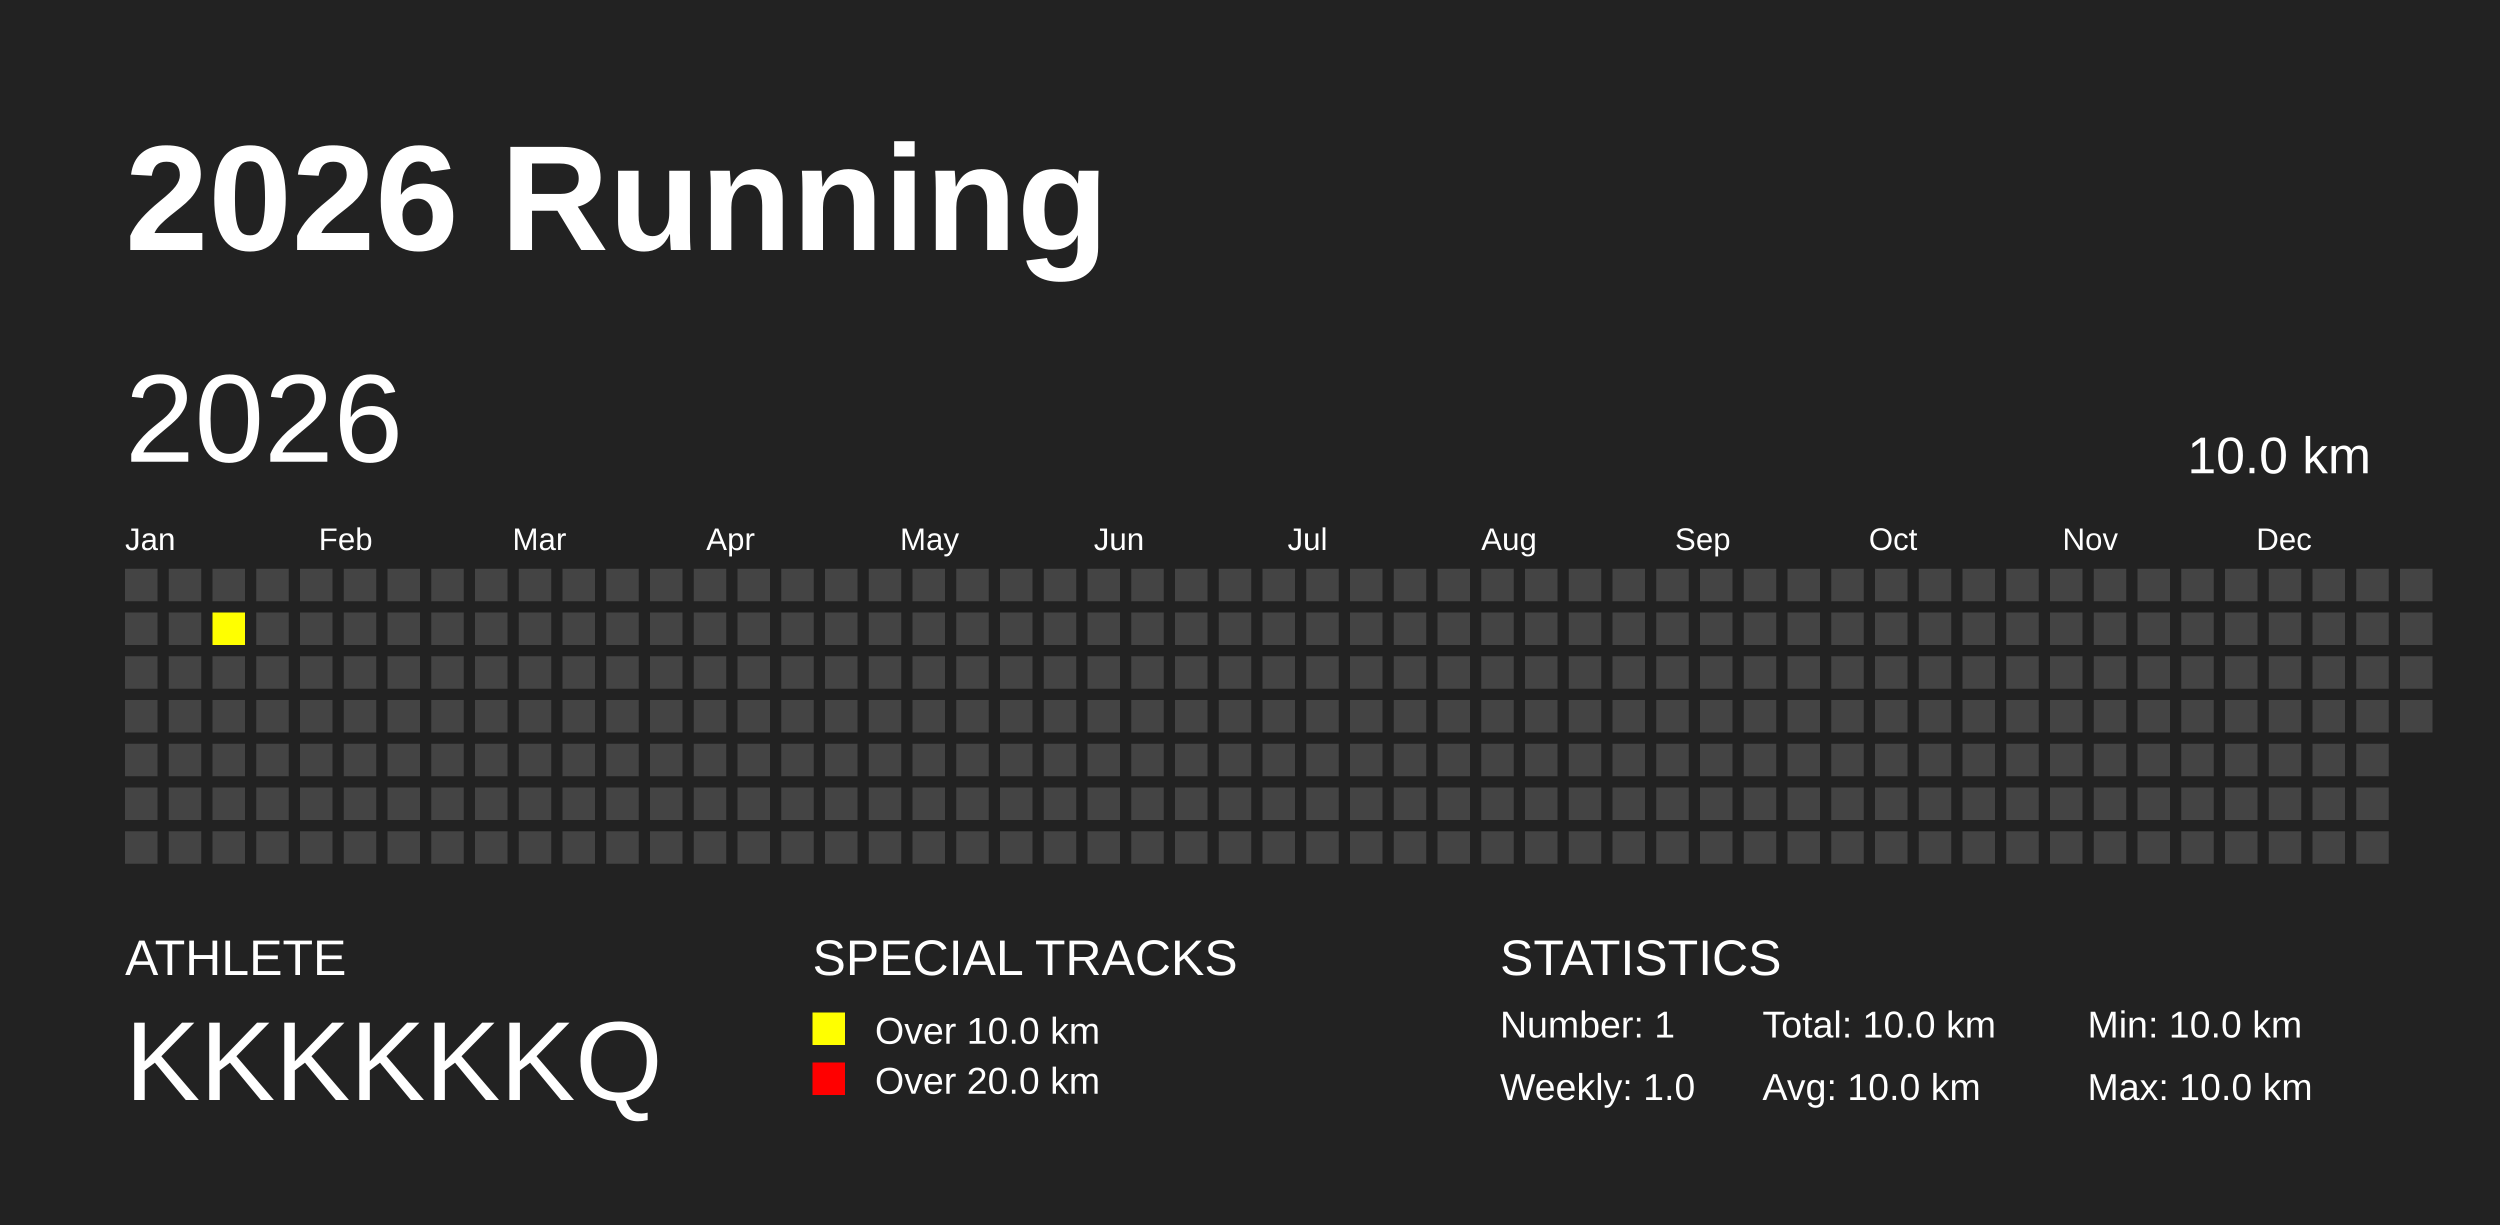
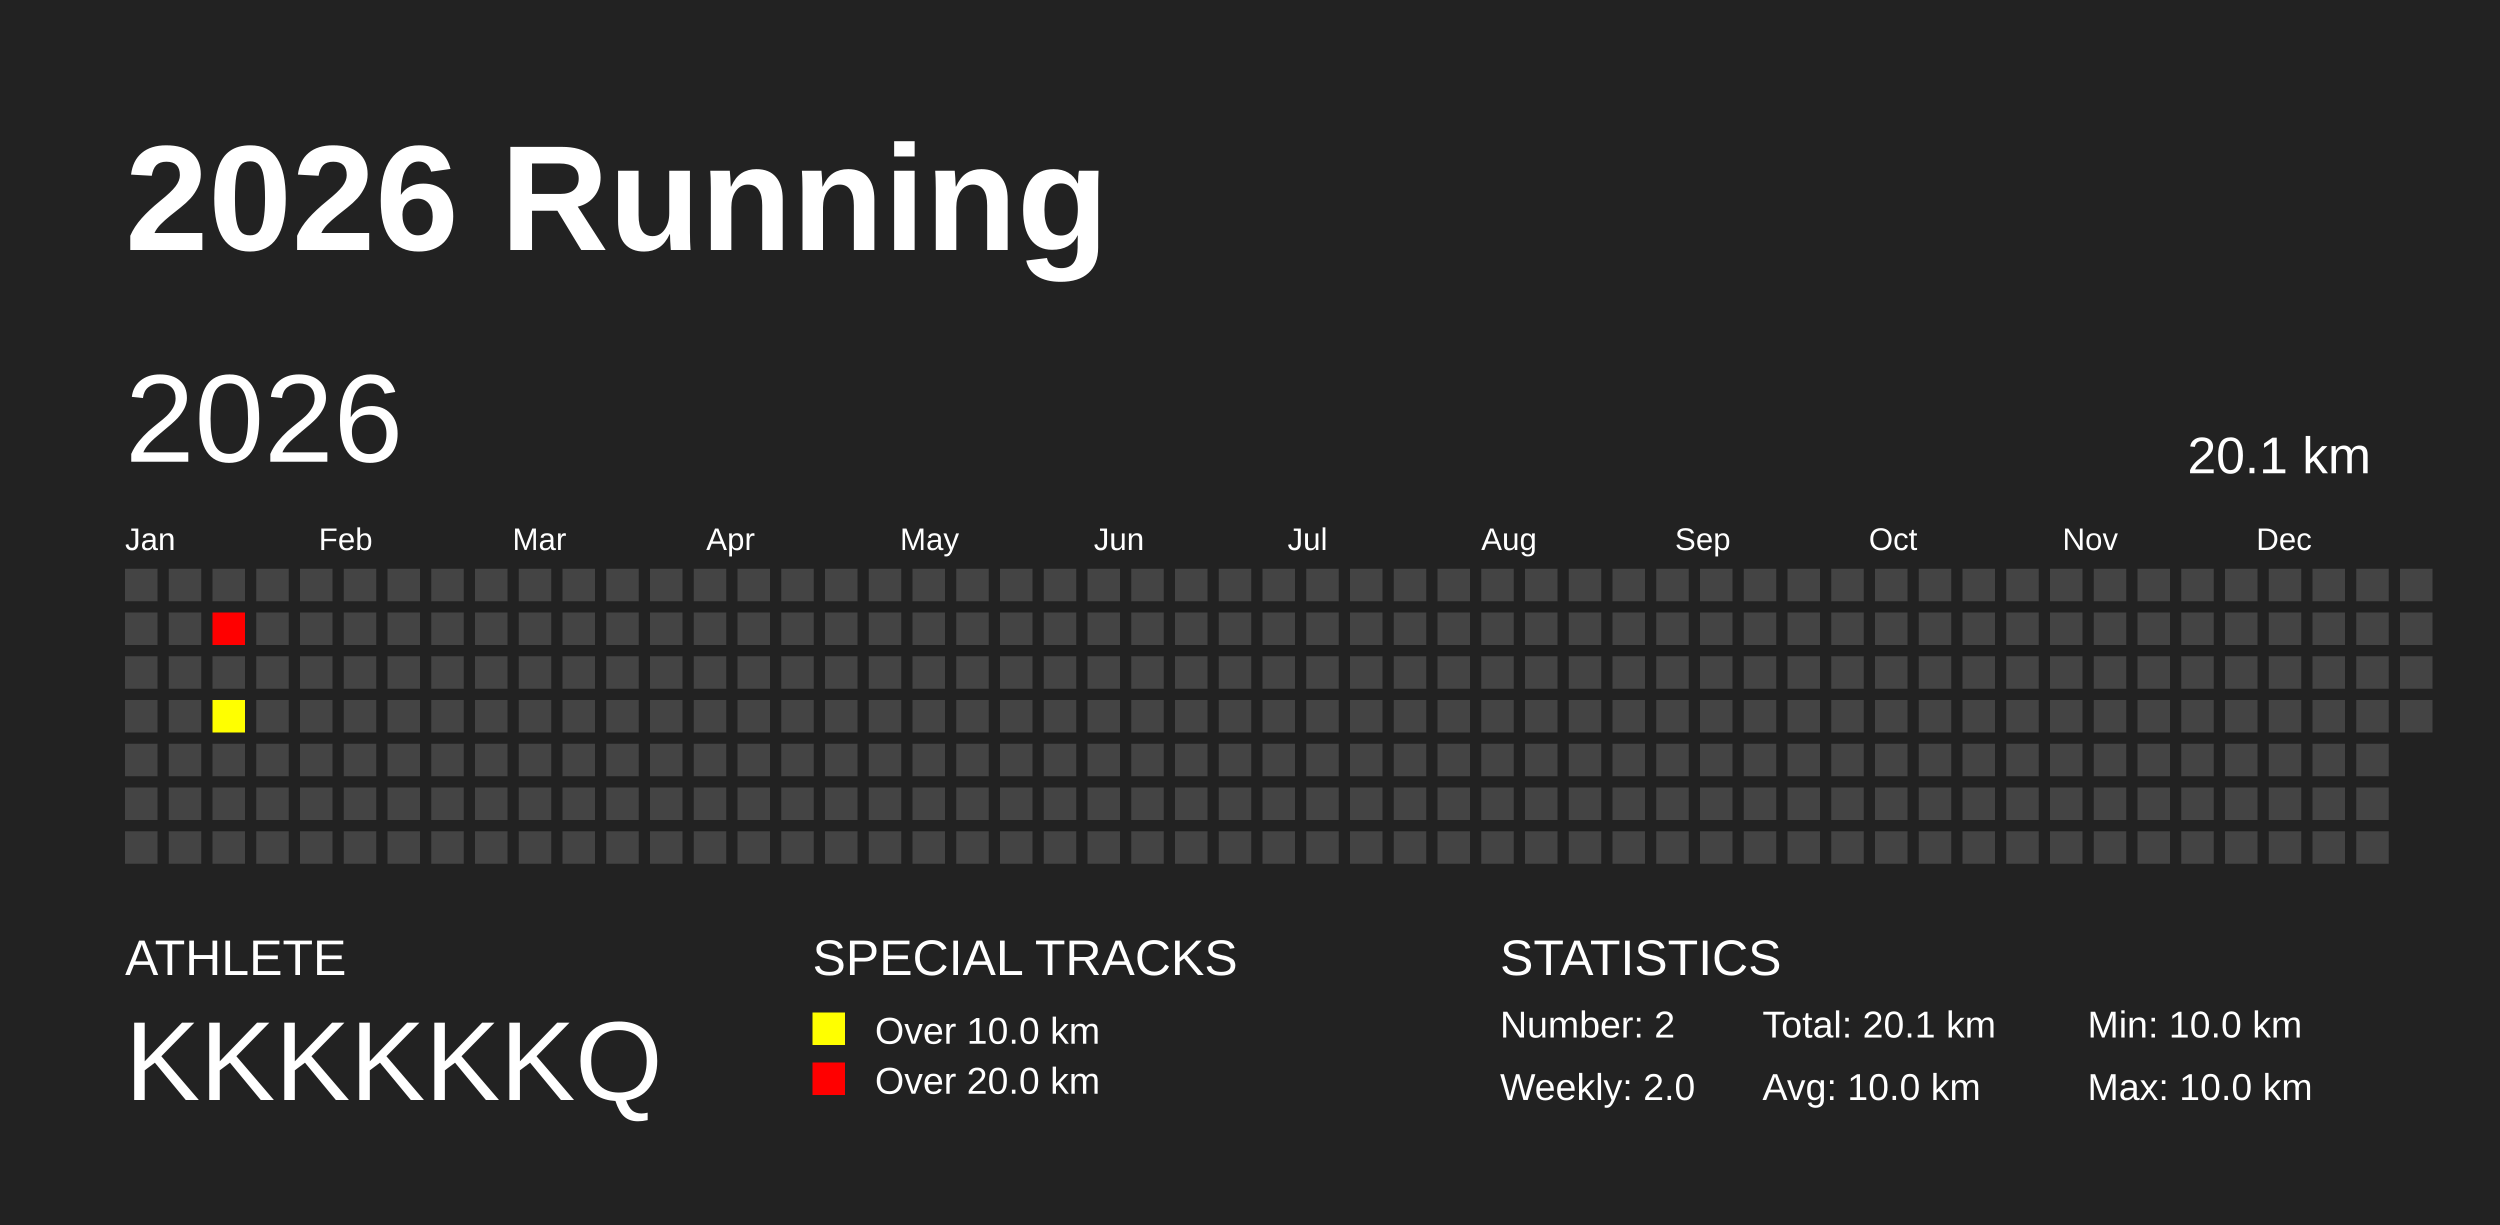
<svg xmlns="http://www.w3.org/2000/svg" baseProfile="full" height="98mm" version="1.1" viewBox="0,0,200,98" width="200mm">
  <defs />
  <rect fill="#222222" height="98" width="200" x="0" y="0" />
  <text fill="#FFFFFF" style="font-size:12px; font-family:Arial; font-weight:bold;" x="10" y="20">2026 Running</text>
  <text fill="#FFFFFF" style="font-size:4px; font-family:Arial" x="10" y="78">ATHLETE</text>
  <text fill="#FFFFFF" style="font-size:9px; font-family:Arial" x="10" y="88">KKKKKKQ</text>
  <text fill="#FFFFFF" style="font-size:4px; font-family:Arial" x="65" y="78">SPECIAL TRACKS</text>
  <rect fill="yellow" height="2.6" width="2.6" x="65" y="81" />
  <text fill="#FFFFFF" style="font-size:3px; font-family:Arial" x="70" y="83.5">Over 10.0 km</text>
  <rect fill="red" height="2.6" width="2.6" x="65" y="85" />
  <text fill="#FFFFFF" style="font-size:3px; font-family:Arial" x="70" y="87.5">Over 20.0 km</text>
  <text fill="#FFFFFF" style="font-size:4px; font-family:Arial" x="120" y="78">STATISTICS</text>
-   <text fill="#FFFFFF" style="font-size:3px; font-family:Arial" x="120" y="83">Number: 1</text>
-   <text fill="#FFFFFF" style="font-size:3px; font-family:Arial" x="120" y="88">Weekly: 1.0</text>
-   <text fill="#FFFFFF" style="font-size:3px; font-family:Arial" x="141" y="83">Total: 10.0 km</text>
+   <text fill="#FFFFFF" style="font-size:3px; font-family:Arial" x="120" y="83">Number: 2</text>
+   <text fill="#FFFFFF" style="font-size:3px; font-family:Arial" x="120" y="88">Weekly: 2.0</text>
+   <text fill="#FFFFFF" style="font-size:3px; font-family:Arial" x="141" y="83">Total: 20.1 km</text>
  <text fill="#FFFFFF" style="font-size:3px; font-family:Arial" x="141" y="88">Avg: 10.0 km</text>
  <text fill="#FFFFFF" style="font-size:3px; font-family:Arial" x="167" y="83">Min: 10.0 km</text>
  <text fill="#FFFFFF" style="font-size:3px; font-family:Arial" x="167" y="88">Max: 10.0 km</text>
  <text dominant-baseline="hanging" fill="#FFFFFF" style="font-size:10.0px; font-family:Arial;" x="10" y="30">2026</text>
-   <text dominant-baseline="hanging" fill="#FFFFFF" style="font-size:4.125px; font-family:Arial;" x="175" y="35">10.0 km</text>
+   <text dominant-baseline="hanging" fill="#FFFFFF" style="font-size:4.125px; font-family:Arial;" x="175" y="35">20.1 km</text>
  <text fill="#FFFFFF" style="font-size:2.5px; font-family:Arial" x="10.0" y="44">Jan</text>
  <text fill="#FFFFFF" style="font-size:2.5px; font-family:Arial" x="25.5" y="44">Feb</text>
  <text fill="#FFFFFF" style="font-size:2.5px; font-family:Arial" x="41.0" y="44">Mar</text>
  <text fill="#FFFFFF" style="font-size:2.5px; font-family:Arial" x="56.5" y="44">Apr</text>
  <text fill="#FFFFFF" style="font-size:2.5px; font-family:Arial" x="72.0" y="44">May</text>
  <text fill="#FFFFFF" style="font-size:2.5px; font-family:Arial" x="87.5" y="44">Jun</text>
  <text fill="#FFFFFF" style="font-size:2.5px; font-family:Arial" x="103.0" y="44">Jul</text>
  <text fill="#FFFFFF" style="font-size:2.5px; font-family:Arial" x="118.5" y="44">Aug</text>
  <text fill="#FFFFFF" style="font-size:2.5px; font-family:Arial" x="134.0" y="44">Sep</text>
  <text fill="#FFFFFF" style="font-size:2.5px; font-family:Arial" x="149.5" y="44">Oct</text>
  <text fill="#FFFFFF" style="font-size:2.5px; font-family:Arial" x="165.0" y="44">Nov</text>
  <text fill="#FFFFFF" style="font-size:2.5px; font-family:Arial" x="180.5" y="44">Dec</text>
  <rect fill="#444444" height="2.6" width="2.6" x="10.0" y="45.5" />
  <rect fill="#444444" height="2.6" width="2.6" x="10.0" y="49.0" />
  <rect fill="#444444" height="2.6" width="2.6" x="10.0" y="52.5" />
  <rect fill="#444444" height="2.6" width="2.6" x="10.0" y="56.0" />
  <rect fill="#444444" height="2.6" width="2.6" x="10.0" y="59.5" />
  <rect fill="#444444" height="2.6" width="2.6" x="10.0" y="63.0" />
  <rect fill="#444444" height="2.6" width="2.6" x="10.0" y="66.5" />
  <rect fill="#444444" height="2.6" width="2.6" x="13.5" y="45.5" />
  <rect fill="#444444" height="2.6" width="2.6" x="13.5" y="49.0" />
  <rect fill="#444444" height="2.6" width="2.6" x="13.5" y="52.5" />
  <rect fill="#444444" height="2.6" width="2.6" x="13.5" y="56.0" />
  <rect fill="#444444" height="2.6" width="2.6" x="13.5" y="59.5" />
  <rect fill="#444444" height="2.6" width="2.6" x="13.5" y="63.0" />
  <rect fill="#444444" height="2.6" width="2.6" x="13.5" y="66.5" />
  <rect fill="#444444" height="2.6" width="2.6" x="17.0" y="45.5" />
-   <rect fill="yellow" height="2.6" width="2.6" x="17.0" y="49.0" />
+   <rect fill="#ff0000" height="2.6" width="2.6" x="17.0" y="49.0" />
  <rect fill="#444444" height="2.6" width="2.6" x="17.0" y="52.5" />
-   <rect fill="#444444" height="2.6" width="2.6" x="17.0" y="56.0" />
+   <rect fill="#ffff00" height="2.6" width="2.6" x="17.0" y="56.0" />
  <rect fill="#444444" height="2.6" width="2.6" x="17.0" y="59.5" />
  <rect fill="#444444" height="2.6" width="2.6" x="17.0" y="63.0" />
  <rect fill="#444444" height="2.6" width="2.6" x="17.0" y="66.5" />
  <rect fill="#444444" height="2.6" width="2.6" x="20.5" y="45.5" />
  <rect fill="#444444" height="2.6" width="2.6" x="20.5" y="49.0" />
  <rect fill="#444444" height="2.6" width="2.6" x="20.5" y="52.5" />
  <rect fill="#444444" height="2.6" width="2.6" x="20.5" y="56.0" />
  <rect fill="#444444" height="2.6" width="2.6" x="20.5" y="59.5" />
  <rect fill="#444444" height="2.6" width="2.6" x="20.5" y="63.0" />
  <rect fill="#444444" height="2.6" width="2.6" x="20.5" y="66.5" />
  <rect fill="#444444" height="2.6" width="2.6" x="24.0" y="45.5" />
  <rect fill="#444444" height="2.6" width="2.6" x="24.0" y="49.0" />
  <rect fill="#444444" height="2.6" width="2.6" x="24.0" y="52.5" />
  <rect fill="#444444" height="2.6" width="2.6" x="24.0" y="56.0" />
  <rect fill="#444444" height="2.6" width="2.6" x="24.0" y="59.5" />
  <rect fill="#444444" height="2.6" width="2.6" x="24.0" y="63.0" />
  <rect fill="#444444" height="2.6" width="2.6" x="24.0" y="66.5" />
  <rect fill="#444444" height="2.6" width="2.6" x="27.5" y="45.5" />
  <rect fill="#444444" height="2.6" width="2.6" x="27.5" y="49.0" />
  <rect fill="#444444" height="2.6" width="2.6" x="27.5" y="52.5" />
  <rect fill="#444444" height="2.6" width="2.6" x="27.5" y="56.0" />
  <rect fill="#444444" height="2.6" width="2.6" x="27.5" y="59.5" />
  <rect fill="#444444" height="2.6" width="2.6" x="27.5" y="63.0" />
  <rect fill="#444444" height="2.6" width="2.6" x="27.5" y="66.5" />
  <rect fill="#444444" height="2.6" width="2.6" x="31.0" y="45.5" />
  <rect fill="#444444" height="2.6" width="2.6" x="31.0" y="49.0" />
  <rect fill="#444444" height="2.6" width="2.6" x="31.0" y="52.5" />
  <rect fill="#444444" height="2.6" width="2.6" x="31.0" y="56.0" />
  <rect fill="#444444" height="2.6" width="2.6" x="31.0" y="59.5" />
  <rect fill="#444444" height="2.6" width="2.6" x="31.0" y="63.0" />
  <rect fill="#444444" height="2.6" width="2.6" x="31.0" y="66.5" />
  <rect fill="#444444" height="2.6" width="2.6" x="34.5" y="45.5" />
  <rect fill="#444444" height="2.6" width="2.6" x="34.5" y="49.0" />
  <rect fill="#444444" height="2.6" width="2.6" x="34.5" y="52.5" />
  <rect fill="#444444" height="2.6" width="2.6" x="34.5" y="56.0" />
  <rect fill="#444444" height="2.6" width="2.6" x="34.5" y="59.5" />
  <rect fill="#444444" height="2.6" width="2.6" x="34.5" y="63.0" />
  <rect fill="#444444" height="2.6" width="2.6" x="34.5" y="66.5" />
  <rect fill="#444444" height="2.6" width="2.6" x="38.0" y="45.5" />
  <rect fill="#444444" height="2.6" width="2.6" x="38.0" y="49.0" />
  <rect fill="#444444" height="2.6" width="2.6" x="38.0" y="52.5" />
  <rect fill="#444444" height="2.6" width="2.6" x="38.0" y="56.0" />
  <rect fill="#444444" height="2.6" width="2.6" x="38.0" y="59.5" />
  <rect fill="#444444" height="2.6" width="2.6" x="38.0" y="63.0" />
  <rect fill="#444444" height="2.6" width="2.6" x="38.0" y="66.5" />
  <rect fill="#444444" height="2.6" width="2.6" x="41.5" y="45.5" />
  <rect fill="#444444" height="2.6" width="2.6" x="41.5" y="49.0" />
  <rect fill="#444444" height="2.6" width="2.6" x="41.5" y="52.5" />
  <rect fill="#444444" height="2.6" width="2.6" x="41.5" y="56.0" />
  <rect fill="#444444" height="2.6" width="2.6" x="41.5" y="59.5" />
  <rect fill="#444444" height="2.6" width="2.6" x="41.5" y="63.0" />
  <rect fill="#444444" height="2.6" width="2.6" x="41.5" y="66.5" />
  <rect fill="#444444" height="2.6" width="2.6" x="45.0" y="45.5" />
  <rect fill="#444444" height="2.6" width="2.6" x="45.0" y="49.0" />
  <rect fill="#444444" height="2.6" width="2.6" x="45.0" y="52.5" />
  <rect fill="#444444" height="2.6" width="2.6" x="45.0" y="56.0" />
  <rect fill="#444444" height="2.6" width="2.6" x="45.0" y="59.5" />
  <rect fill="#444444" height="2.6" width="2.6" x="45.0" y="63.0" />
  <rect fill="#444444" height="2.6" width="2.6" x="45.0" y="66.5" />
  <rect fill="#444444" height="2.6" width="2.6" x="48.5" y="45.5" />
  <rect fill="#444444" height="2.6" width="2.6" x="48.5" y="49.0" />
  <rect fill="#444444" height="2.6" width="2.6" x="48.5" y="52.5" />
  <rect fill="#444444" height="2.6" width="2.6" x="48.5" y="56.0" />
  <rect fill="#444444" height="2.6" width="2.6" x="48.5" y="59.5" />
  <rect fill="#444444" height="2.6" width="2.6" x="48.5" y="63.0" />
  <rect fill="#444444" height="2.6" width="2.6" x="48.5" y="66.5" />
  <rect fill="#444444" height="2.6" width="2.6" x="52.0" y="45.5" />
  <rect fill="#444444" height="2.6" width="2.6" x="52.0" y="49.0" />
  <rect fill="#444444" height="2.6" width="2.6" x="52.0" y="52.5" />
  <rect fill="#444444" height="2.6" width="2.6" x="52.0" y="56.0" />
  <rect fill="#444444" height="2.6" width="2.6" x="52.0" y="59.5" />
  <rect fill="#444444" height="2.6" width="2.6" x="52.0" y="63.0" />
  <rect fill="#444444" height="2.6" width="2.6" x="52.0" y="66.5" />
  <rect fill="#444444" height="2.6" width="2.6" x="55.5" y="45.5" />
  <rect fill="#444444" height="2.6" width="2.6" x="55.5" y="49.0" />
  <rect fill="#444444" height="2.6" width="2.6" x="55.5" y="52.5" />
  <rect fill="#444444" height="2.6" width="2.6" x="55.5" y="56.0" />
  <rect fill="#444444" height="2.6" width="2.6" x="55.5" y="59.5" />
  <rect fill="#444444" height="2.6" width="2.6" x="55.5" y="63.0" />
  <rect fill="#444444" height="2.6" width="2.6" x="55.5" y="66.5" />
  <rect fill="#444444" height="2.6" width="2.6" x="59.0" y="45.5" />
  <rect fill="#444444" height="2.6" width="2.6" x="59.0" y="49.0" />
  <rect fill="#444444" height="2.6" width="2.6" x="59.0" y="52.5" />
  <rect fill="#444444" height="2.6" width="2.6" x="59.0" y="56.0" />
  <rect fill="#444444" height="2.6" width="2.6" x="59.0" y="59.5" />
  <rect fill="#444444" height="2.6" width="2.6" x="59.0" y="63.0" />
  <rect fill="#444444" height="2.6" width="2.6" x="59.0" y="66.5" />
  <rect fill="#444444" height="2.6" width="2.6" x="62.5" y="45.5" />
  <rect fill="#444444" height="2.6" width="2.6" x="62.5" y="49.0" />
  <rect fill="#444444" height="2.6" width="2.6" x="62.5" y="52.5" />
  <rect fill="#444444" height="2.6" width="2.6" x="62.5" y="56.0" />
  <rect fill="#444444" height="2.6" width="2.6" x="62.5" y="59.5" />
  <rect fill="#444444" height="2.6" width="2.6" x="62.5" y="63.0" />
  <rect fill="#444444" height="2.6" width="2.6" x="62.5" y="66.5" />
  <rect fill="#444444" height="2.6" width="2.6" x="66.0" y="45.5" />
  <rect fill="#444444" height="2.6" width="2.6" x="66.0" y="49.0" />
  <rect fill="#444444" height="2.6" width="2.6" x="66.0" y="52.5" />
  <rect fill="#444444" height="2.6" width="2.6" x="66.0" y="56.0" />
  <rect fill="#444444" height="2.6" width="2.6" x="66.0" y="59.5" />
  <rect fill="#444444" height="2.6" width="2.6" x="66.0" y="63.0" />
  <rect fill="#444444" height="2.6" width="2.6" x="66.0" y="66.5" />
  <rect fill="#444444" height="2.6" width="2.6" x="69.5" y="45.5" />
  <rect fill="#444444" height="2.6" width="2.6" x="69.5" y="49.0" />
  <rect fill="#444444" height="2.6" width="2.6" x="69.5" y="52.5" />
  <rect fill="#444444" height="2.6" width="2.6" x="69.5" y="56.0" />
  <rect fill="#444444" height="2.6" width="2.6" x="69.5" y="59.5" />
  <rect fill="#444444" height="2.6" width="2.6" x="69.5" y="63.0" />
  <rect fill="#444444" height="2.6" width="2.6" x="69.5" y="66.5" />
  <rect fill="#444444" height="2.6" width="2.6" x="73.0" y="45.5" />
  <rect fill="#444444" height="2.6" width="2.6" x="73.0" y="49.0" />
  <rect fill="#444444" height="2.6" width="2.6" x="73.0" y="52.5" />
  <rect fill="#444444" height="2.6" width="2.6" x="73.0" y="56.0" />
  <rect fill="#444444" height="2.6" width="2.6" x="73.0" y="59.5" />
  <rect fill="#444444" height="2.6" width="2.6" x="73.0" y="63.0" />
  <rect fill="#444444" height="2.6" width="2.6" x="73.0" y="66.5" />
  <rect fill="#444444" height="2.6" width="2.6" x="76.5" y="45.5" />
  <rect fill="#444444" height="2.6" width="2.6" x="76.5" y="49.0" />
  <rect fill="#444444" height="2.6" width="2.6" x="76.5" y="52.5" />
  <rect fill="#444444" height="2.6" width="2.6" x="76.5" y="56.0" />
  <rect fill="#444444" height="2.6" width="2.6" x="76.5" y="59.5" />
  <rect fill="#444444" height="2.6" width="2.6" x="76.5" y="63.0" />
  <rect fill="#444444" height="2.6" width="2.6" x="76.5" y="66.5" />
  <rect fill="#444444" height="2.6" width="2.6" x="80.0" y="45.5" />
  <rect fill="#444444" height="2.6" width="2.6" x="80.0" y="49.0" />
  <rect fill="#444444" height="2.6" width="2.6" x="80.0" y="52.5" />
  <rect fill="#444444" height="2.6" width="2.6" x="80.0" y="56.0" />
  <rect fill="#444444" height="2.6" width="2.6" x="80.0" y="59.5" />
  <rect fill="#444444" height="2.6" width="2.6" x="80.0" y="63.0" />
  <rect fill="#444444" height="2.6" width="2.6" x="80.0" y="66.5" />
  <rect fill="#444444" height="2.6" width="2.6" x="83.5" y="45.5" />
  <rect fill="#444444" height="2.6" width="2.6" x="83.5" y="49.0" />
  <rect fill="#444444" height="2.6" width="2.6" x="83.5" y="52.5" />
  <rect fill="#444444" height="2.6" width="2.6" x="83.5" y="56.0" />
  <rect fill="#444444" height="2.6" width="2.6" x="83.5" y="59.5" />
  <rect fill="#444444" height="2.6" width="2.6" x="83.5" y="63.0" />
  <rect fill="#444444" height="2.6" width="2.6" x="83.5" y="66.5" />
  <rect fill="#444444" height="2.6" width="2.6" x="87.0" y="45.5" />
  <rect fill="#444444" height="2.6" width="2.6" x="87.0" y="49.0" />
  <rect fill="#444444" height="2.6" width="2.6" x="87.0" y="52.5" />
  <rect fill="#444444" height="2.6" width="2.6" x="87.0" y="56.0" />
  <rect fill="#444444" height="2.6" width="2.6" x="87.0" y="59.5" />
  <rect fill="#444444" height="2.6" width="2.6" x="87.0" y="63.0" />
  <rect fill="#444444" height="2.6" width="2.6" x="87.0" y="66.5" />
  <rect fill="#444444" height="2.6" width="2.6" x="90.5" y="45.5" />
  <rect fill="#444444" height="2.6" width="2.6" x="90.5" y="49.0" />
  <rect fill="#444444" height="2.6" width="2.6" x="90.5" y="52.5" />
  <rect fill="#444444" height="2.6" width="2.6" x="90.5" y="56.0" />
  <rect fill="#444444" height="2.6" width="2.6" x="90.5" y="59.5" />
  <rect fill="#444444" height="2.6" width="2.6" x="90.5" y="63.0" />
  <rect fill="#444444" height="2.6" width="2.6" x="90.5" y="66.5" />
  <rect fill="#444444" height="2.6" width="2.6" x="94.0" y="45.5" />
  <rect fill="#444444" height="2.6" width="2.6" x="94.0" y="49.0" />
  <rect fill="#444444" height="2.6" width="2.6" x="94.0" y="52.5" />
  <rect fill="#444444" height="2.6" width="2.6" x="94.0" y="56.0" />
  <rect fill="#444444" height="2.6" width="2.6" x="94.0" y="59.5" />
  <rect fill="#444444" height="2.6" width="2.6" x="94.0" y="63.0" />
  <rect fill="#444444" height="2.6" width="2.6" x="94.0" y="66.5" />
  <rect fill="#444444" height="2.6" width="2.6" x="97.5" y="45.5" />
  <rect fill="#444444" height="2.6" width="2.6" x="97.5" y="49.0" />
  <rect fill="#444444" height="2.6" width="2.6" x="97.5" y="52.5" />
  <rect fill="#444444" height="2.6" width="2.6" x="97.5" y="56.0" />
  <rect fill="#444444" height="2.6" width="2.6" x="97.5" y="59.5" />
  <rect fill="#444444" height="2.6" width="2.6" x="97.5" y="63.0" />
  <rect fill="#444444" height="2.6" width="2.6" x="97.5" y="66.5" />
  <rect fill="#444444" height="2.6" width="2.6" x="101.0" y="45.5" />
  <rect fill="#444444" height="2.6" width="2.6" x="101.0" y="49.0" />
  <rect fill="#444444" height="2.6" width="2.6" x="101.0" y="52.5" />
  <rect fill="#444444" height="2.6" width="2.6" x="101.0" y="56.0" />
  <rect fill="#444444" height="2.6" width="2.6" x="101.0" y="59.5" />
  <rect fill="#444444" height="2.6" width="2.6" x="101.0" y="63.0" />
  <rect fill="#444444" height="2.6" width="2.6" x="101.0" y="66.5" />
  <rect fill="#444444" height="2.6" width="2.6" x="104.5" y="45.5" />
  <rect fill="#444444" height="2.6" width="2.6" x="104.5" y="49.0" />
  <rect fill="#444444" height="2.6" width="2.6" x="104.5" y="52.5" />
  <rect fill="#444444" height="2.6" width="2.6" x="104.5" y="56.0" />
  <rect fill="#444444" height="2.6" width="2.6" x="104.5" y="59.5" />
  <rect fill="#444444" height="2.6" width="2.6" x="104.5" y="63.0" />
  <rect fill="#444444" height="2.6" width="2.6" x="104.5" y="66.5" />
  <rect fill="#444444" height="2.6" width="2.6" x="108.0" y="45.5" />
  <rect fill="#444444" height="2.6" width="2.6" x="108.0" y="49.0" />
  <rect fill="#444444" height="2.6" width="2.6" x="108.0" y="52.5" />
  <rect fill="#444444" height="2.6" width="2.6" x="108.0" y="56.0" />
  <rect fill="#444444" height="2.6" width="2.6" x="108.0" y="59.5" />
  <rect fill="#444444" height="2.6" width="2.6" x="108.0" y="63.0" />
  <rect fill="#444444" height="2.6" width="2.6" x="108.0" y="66.5" />
  <rect fill="#444444" height="2.6" width="2.6" x="111.5" y="45.5" />
  <rect fill="#444444" height="2.6" width="2.6" x="111.5" y="49.0" />
  <rect fill="#444444" height="2.6" width="2.6" x="111.5" y="52.5" />
  <rect fill="#444444" height="2.6" width="2.6" x="111.5" y="56.0" />
  <rect fill="#444444" height="2.6" width="2.6" x="111.5" y="59.5" />
  <rect fill="#444444" height="2.6" width="2.6" x="111.5" y="63.0" />
  <rect fill="#444444" height="2.6" width="2.6" x="111.5" y="66.5" />
  <rect fill="#444444" height="2.6" width="2.6" x="115.0" y="45.5" />
  <rect fill="#444444" height="2.6" width="2.6" x="115.0" y="49.0" />
  <rect fill="#444444" height="2.6" width="2.6" x="115.0" y="52.5" />
  <rect fill="#444444" height="2.6" width="2.6" x="115.0" y="56.0" />
  <rect fill="#444444" height="2.6" width="2.6" x="115.0" y="59.5" />
  <rect fill="#444444" height="2.6" width="2.6" x="115.0" y="63.0" />
  <rect fill="#444444" height="2.6" width="2.6" x="115.0" y="66.5" />
  <rect fill="#444444" height="2.6" width="2.6" x="118.5" y="45.5" />
  <rect fill="#444444" height="2.6" width="2.6" x="118.5" y="49.0" />
  <rect fill="#444444" height="2.6" width="2.6" x="118.5" y="52.5" />
  <rect fill="#444444" height="2.6" width="2.6" x="118.5" y="56.0" />
  <rect fill="#444444" height="2.6" width="2.6" x="118.5" y="59.5" />
  <rect fill="#444444" height="2.6" width="2.6" x="118.5" y="63.0" />
  <rect fill="#444444" height="2.6" width="2.6" x="118.5" y="66.5" />
  <rect fill="#444444" height="2.6" width="2.6" x="122.0" y="45.5" />
  <rect fill="#444444" height="2.6" width="2.6" x="122.0" y="49.0" />
  <rect fill="#444444" height="2.6" width="2.6" x="122.0" y="52.5" />
  <rect fill="#444444" height="2.6" width="2.6" x="122.0" y="56.0" />
  <rect fill="#444444" height="2.6" width="2.6" x="122.0" y="59.5" />
  <rect fill="#444444" height="2.6" width="2.6" x="122.0" y="63.0" />
  <rect fill="#444444" height="2.6" width="2.6" x="122.0" y="66.5" />
  <rect fill="#444444" height="2.6" width="2.6" x="125.5" y="45.5" />
  <rect fill="#444444" height="2.6" width="2.6" x="125.5" y="49.0" />
  <rect fill="#444444" height="2.6" width="2.6" x="125.5" y="52.5" />
  <rect fill="#444444" height="2.6" width="2.6" x="125.5" y="56.0" />
  <rect fill="#444444" height="2.6" width="2.6" x="125.5" y="59.5" />
  <rect fill="#444444" height="2.6" width="2.6" x="125.5" y="63.0" />
  <rect fill="#444444" height="2.6" width="2.6" x="125.5" y="66.5" />
  <rect fill="#444444" height="2.6" width="2.6" x="129.0" y="45.5" />
  <rect fill="#444444" height="2.6" width="2.6" x="129.0" y="49.0" />
  <rect fill="#444444" height="2.6" width="2.6" x="129.0" y="52.5" />
  <rect fill="#444444" height="2.6" width="2.6" x="129.0" y="56.0" />
  <rect fill="#444444" height="2.6" width="2.6" x="129.0" y="59.5" />
  <rect fill="#444444" height="2.6" width="2.6" x="129.0" y="63.0" />
  <rect fill="#444444" height="2.6" width="2.6" x="129.0" y="66.5" />
  <rect fill="#444444" height="2.6" width="2.6" x="132.5" y="45.5" />
  <rect fill="#444444" height="2.6" width="2.6" x="132.5" y="49.0" />
  <rect fill="#444444" height="2.6" width="2.6" x="132.5" y="52.5" />
  <rect fill="#444444" height="2.6" width="2.6" x="132.5" y="56.0" />
  <rect fill="#444444" height="2.6" width="2.6" x="132.5" y="59.5" />
  <rect fill="#444444" height="2.6" width="2.6" x="132.5" y="63.0" />
  <rect fill="#444444" height="2.6" width="2.6" x="132.5" y="66.5" />
  <rect fill="#444444" height="2.6" width="2.6" x="136.0" y="45.5" />
  <rect fill="#444444" height="2.6" width="2.6" x="136.0" y="49.0" />
  <rect fill="#444444" height="2.6" width="2.6" x="136.0" y="52.5" />
  <rect fill="#444444" height="2.6" width="2.6" x="136.0" y="56.0" />
  <rect fill="#444444" height="2.6" width="2.6" x="136.0" y="59.5" />
  <rect fill="#444444" height="2.6" width="2.6" x="136.0" y="63.0" />
  <rect fill="#444444" height="2.6" width="2.6" x="136.0" y="66.5" />
  <rect fill="#444444" height="2.6" width="2.6" x="139.5" y="45.5" />
  <rect fill="#444444" height="2.6" width="2.6" x="139.5" y="49.0" />
  <rect fill="#444444" height="2.6" width="2.6" x="139.5" y="52.5" />
  <rect fill="#444444" height="2.6" width="2.6" x="139.5" y="56.0" />
  <rect fill="#444444" height="2.6" width="2.6" x="139.5" y="59.5" />
  <rect fill="#444444" height="2.6" width="2.6" x="139.5" y="63.0" />
  <rect fill="#444444" height="2.6" width="2.6" x="139.5" y="66.5" />
  <rect fill="#444444" height="2.6" width="2.6" x="143.0" y="45.5" />
  <rect fill="#444444" height="2.6" width="2.6" x="143.0" y="49.0" />
  <rect fill="#444444" height="2.6" width="2.6" x="143.0" y="52.5" />
  <rect fill="#444444" height="2.6" width="2.6" x="143.0" y="56.0" />
  <rect fill="#444444" height="2.6" width="2.6" x="143.0" y="59.5" />
  <rect fill="#444444" height="2.6" width="2.6" x="143.0" y="63.0" />
  <rect fill="#444444" height="2.6" width="2.6" x="143.0" y="66.5" />
  <rect fill="#444444" height="2.6" width="2.6" x="146.5" y="45.5" />
  <rect fill="#444444" height="2.6" width="2.6" x="146.5" y="49.0" />
  <rect fill="#444444" height="2.6" width="2.6" x="146.5" y="52.5" />
  <rect fill="#444444" height="2.6" width="2.6" x="146.5" y="56.0" />
  <rect fill="#444444" height="2.6" width="2.6" x="146.5" y="59.5" />
  <rect fill="#444444" height="2.6" width="2.6" x="146.5" y="63.0" />
  <rect fill="#444444" height="2.6" width="2.6" x="146.5" y="66.5" />
  <rect fill="#444444" height="2.6" width="2.6" x="150.0" y="45.5" />
  <rect fill="#444444" height="2.6" width="2.6" x="150.0" y="49.0" />
  <rect fill="#444444" height="2.6" width="2.6" x="150.0" y="52.5" />
  <rect fill="#444444" height="2.6" width="2.6" x="150.0" y="56.0" />
  <rect fill="#444444" height="2.6" width="2.6" x="150.0" y="59.5" />
  <rect fill="#444444" height="2.6" width="2.6" x="150.0" y="63.0" />
  <rect fill="#444444" height="2.6" width="2.6" x="150.0" y="66.5" />
  <rect fill="#444444" height="2.6" width="2.6" x="153.5" y="45.5" />
  <rect fill="#444444" height="2.6" width="2.6" x="153.5" y="49.0" />
  <rect fill="#444444" height="2.6" width="2.6" x="153.5" y="52.5" />
  <rect fill="#444444" height="2.6" width="2.6" x="153.5" y="56.0" />
  <rect fill="#444444" height="2.6" width="2.6" x="153.5" y="59.5" />
  <rect fill="#444444" height="2.6" width="2.6" x="153.5" y="63.0" />
  <rect fill="#444444" height="2.6" width="2.6" x="153.5" y="66.5" />
  <rect fill="#444444" height="2.6" width="2.6" x="157.0" y="45.5" />
  <rect fill="#444444" height="2.6" width="2.6" x="157.0" y="49.0" />
  <rect fill="#444444" height="2.6" width="2.6" x="157.0" y="52.5" />
  <rect fill="#444444" height="2.6" width="2.6" x="157.0" y="56.0" />
  <rect fill="#444444" height="2.6" width="2.6" x="157.0" y="59.5" />
  <rect fill="#444444" height="2.6" width="2.6" x="157.0" y="63.0" />
  <rect fill="#444444" height="2.6" width="2.6" x="157.0" y="66.5" />
  <rect fill="#444444" height="2.6" width="2.6" x="160.5" y="45.5" />
  <rect fill="#444444" height="2.6" width="2.6" x="160.5" y="49.0" />
  <rect fill="#444444" height="2.6" width="2.6" x="160.5" y="52.5" />
  <rect fill="#444444" height="2.6" width="2.6" x="160.5" y="56.0" />
  <rect fill="#444444" height="2.6" width="2.6" x="160.5" y="59.5" />
  <rect fill="#444444" height="2.6" width="2.6" x="160.5" y="63.0" />
  <rect fill="#444444" height="2.6" width="2.6" x="160.5" y="66.5" />
  <rect fill="#444444" height="2.6" width="2.6" x="164.0" y="45.5" />
  <rect fill="#444444" height="2.6" width="2.6" x="164.0" y="49.0" />
  <rect fill="#444444" height="2.6" width="2.6" x="164.0" y="52.5" />
  <rect fill="#444444" height="2.6" width="2.6" x="164.0" y="56.0" />
  <rect fill="#444444" height="2.6" width="2.6" x="164.0" y="59.5" />
  <rect fill="#444444" height="2.6" width="2.6" x="164.0" y="63.0" />
  <rect fill="#444444" height="2.6" width="2.6" x="164.0" y="66.5" />
  <rect fill="#444444" height="2.6" width="2.6" x="167.5" y="45.5" />
  <rect fill="#444444" height="2.6" width="2.6" x="167.5" y="49.0" />
  <rect fill="#444444" height="2.6" width="2.6" x="167.5" y="52.5" />
  <rect fill="#444444" height="2.6" width="2.6" x="167.5" y="56.0" />
  <rect fill="#444444" height="2.6" width="2.6" x="167.5" y="59.5" />
  <rect fill="#444444" height="2.6" width="2.6" x="167.5" y="63.0" />
  <rect fill="#444444" height="2.6" width="2.6" x="167.5" y="66.5" />
  <rect fill="#444444" height="2.6" width="2.6" x="171.0" y="45.5" />
  <rect fill="#444444" height="2.6" width="2.6" x="171.0" y="49.0" />
  <rect fill="#444444" height="2.6" width="2.6" x="171.0" y="52.5" />
  <rect fill="#444444" height="2.6" width="2.6" x="171.0" y="56.0" />
  <rect fill="#444444" height="2.6" width="2.6" x="171.0" y="59.5" />
  <rect fill="#444444" height="2.6" width="2.6" x="171.0" y="63.0" />
  <rect fill="#444444" height="2.6" width="2.6" x="171.0" y="66.5" />
  <rect fill="#444444" height="2.6" width="2.6" x="174.5" y="45.5" />
  <rect fill="#444444" height="2.6" width="2.6" x="174.5" y="49.0" />
  <rect fill="#444444" height="2.6" width="2.6" x="174.5" y="52.5" />
  <rect fill="#444444" height="2.6" width="2.6" x="174.5" y="56.0" />
  <rect fill="#444444" height="2.6" width="2.6" x="174.5" y="59.5" />
  <rect fill="#444444" height="2.6" width="2.6" x="174.5" y="63.0" />
  <rect fill="#444444" height="2.6" width="2.6" x="174.5" y="66.5" />
  <rect fill="#444444" height="2.6" width="2.6" x="178.0" y="45.5" />
  <rect fill="#444444" height="2.6" width="2.6" x="178.0" y="49.0" />
  <rect fill="#444444" height="2.6" width="2.6" x="178.0" y="52.5" />
  <rect fill="#444444" height="2.6" width="2.6" x="178.0" y="56.0" />
  <rect fill="#444444" height="2.6" width="2.6" x="178.0" y="59.5" />
  <rect fill="#444444" height="2.6" width="2.6" x="178.0" y="63.0" />
  <rect fill="#444444" height="2.6" width="2.6" x="178.0" y="66.5" />
  <rect fill="#444444" height="2.6" width="2.6" x="181.5" y="45.5" />
  <rect fill="#444444" height="2.6" width="2.6" x="181.5" y="49.0" />
  <rect fill="#444444" height="2.6" width="2.6" x="181.5" y="52.5" />
  <rect fill="#444444" height="2.6" width="2.6" x="181.5" y="56.0" />
  <rect fill="#444444" height="2.6" width="2.6" x="181.5" y="59.5" />
  <rect fill="#444444" height="2.6" width="2.6" x="181.5" y="63.0" />
  <rect fill="#444444" height="2.6" width="2.6" x="181.5" y="66.5" />
  <rect fill="#444444" height="2.6" width="2.6" x="185.0" y="45.5" />
  <rect fill="#444444" height="2.6" width="2.6" x="185.0" y="49.0" />
  <rect fill="#444444" height="2.6" width="2.6" x="185.0" y="52.5" />
  <rect fill="#444444" height="2.6" width="2.6" x="185.0" y="56.0" />
  <rect fill="#444444" height="2.6" width="2.6" x="185.0" y="59.5" />
  <rect fill="#444444" height="2.6" width="2.6" x="185.0" y="63.0" />
  <rect fill="#444444" height="2.6" width="2.6" x="185.0" y="66.5" />
  <rect fill="#444444" height="2.6" width="2.6" x="188.5" y="45.5" />
  <rect fill="#444444" height="2.6" width="2.6" x="188.5" y="49.0" />
  <rect fill="#444444" height="2.6" width="2.6" x="188.5" y="52.5" />
  <rect fill="#444444" height="2.6" width="2.6" x="188.5" y="56.0" />
  <rect fill="#444444" height="2.6" width="2.6" x="188.5" y="59.5" />
  <rect fill="#444444" height="2.6" width="2.6" x="188.5" y="63.0" />
  <rect fill="#444444" height="2.6" width="2.6" x="188.5" y="66.5" />
  <rect fill="#444444" height="2.6" width="2.6" x="192.0" y="45.5" />
  <rect fill="#444444" height="2.6" width="2.6" x="192.0" y="49.0" />
  <rect fill="#444444" height="2.6" width="2.6" x="192.0" y="52.5" />
  <rect fill="#444444" height="2.6" width="2.6" x="192.0" y="56.0" />
</svg>
